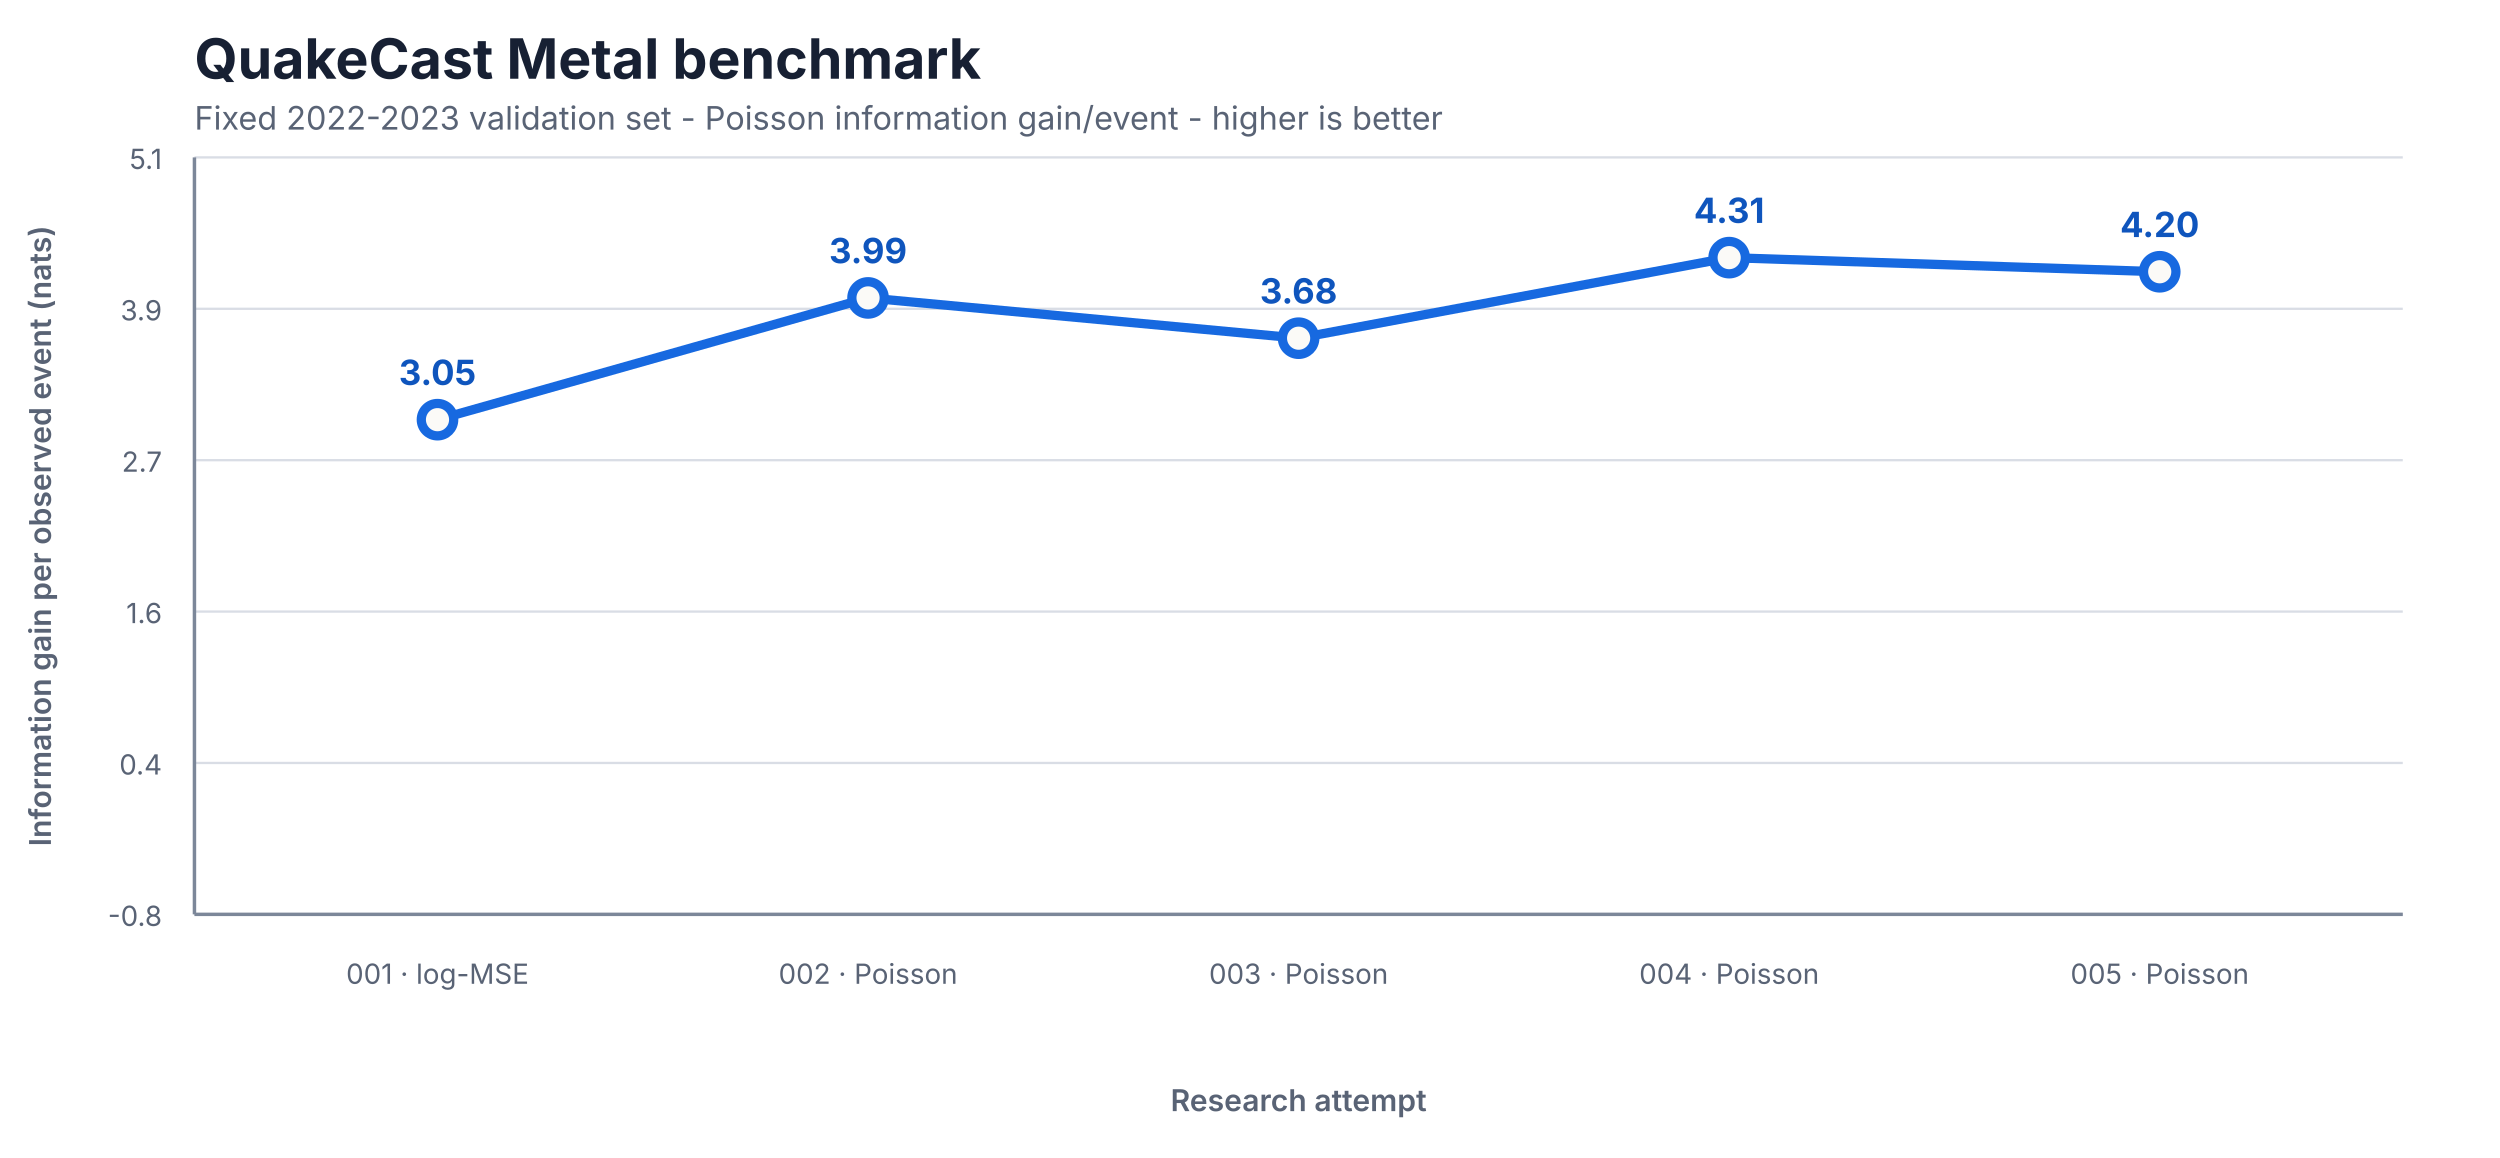
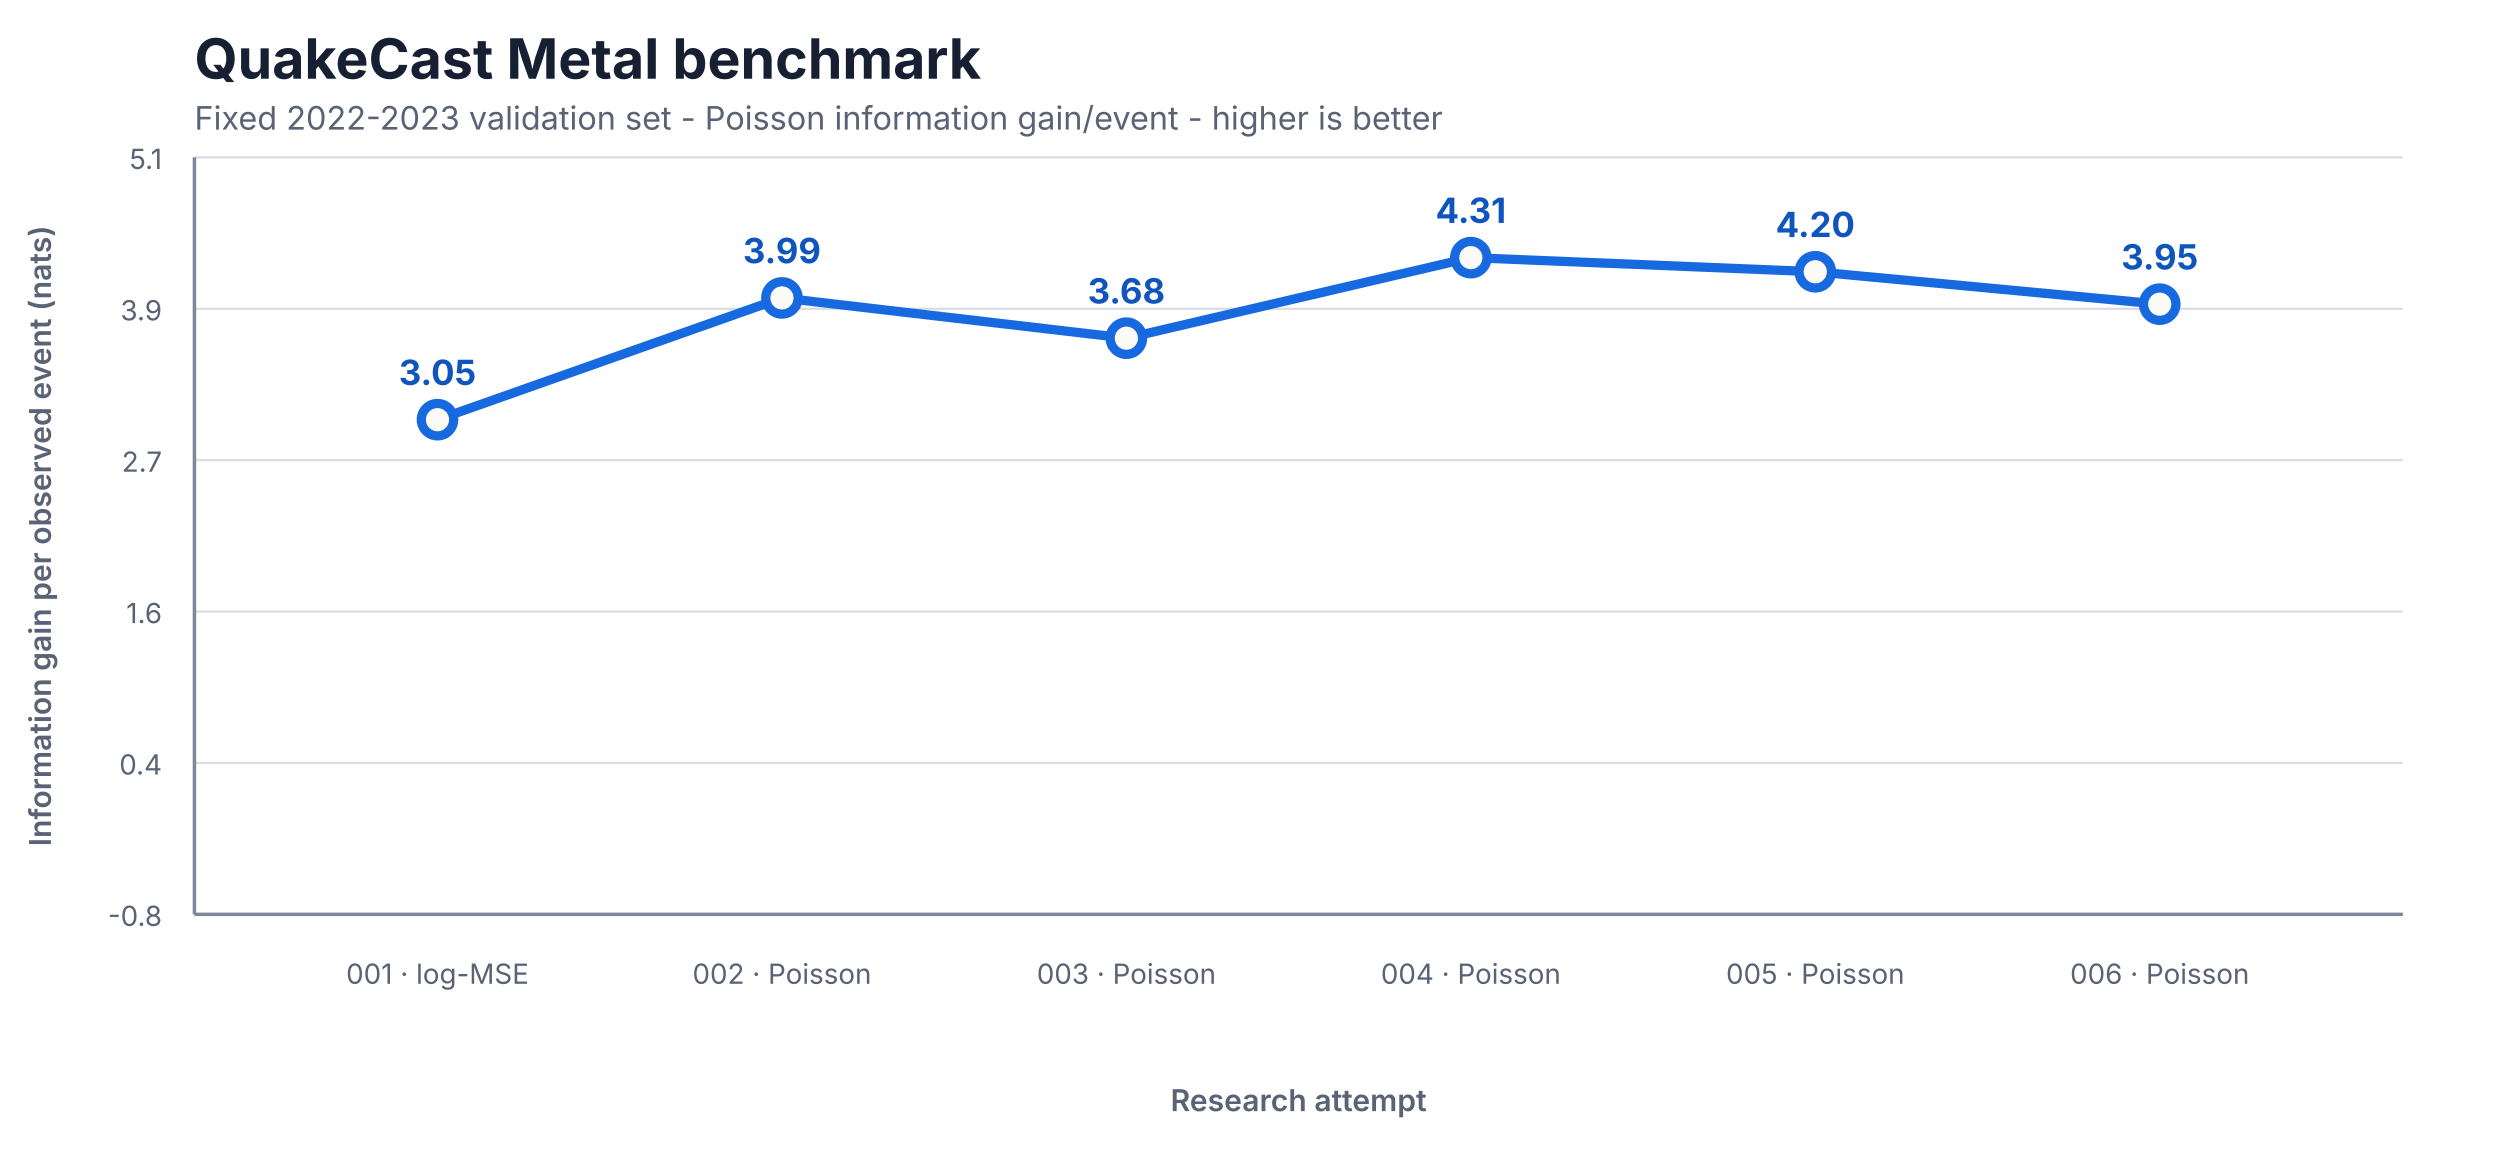
<svg xmlns="http://www.w3.org/2000/svg" width="1080" height="500" viewBox="0 0 1080 500" role="img" aria-labelledby="title desc">
  <style>
  :root { color-scheme: light dark; }
  svg { background: #fbfaf7; font-family: ui-sans-serif, -apple-system, BlinkMacSystemFont, "Segoe UI", sans-serif; }
  .title { fill: #172033; font-size: 24px; font-weight: 700; }
  .subtitle, .tick, .axis-label, .attempt, .empty { fill: #596375; }
  .subtitle { font-size: 14px; } .tick { font-size: 12px; } .axis-label { font-size: 13px; font-weight: 600; }
  .grid { stroke: #d9dde5; stroke-width: 1; } .axis { stroke: #7c8799; stroke-width: 1.5; }
  .series { fill: none; stroke: #1769e0; stroke-width: 4; stroke-linejoin: round; stroke-linecap: round; }
  .point { fill: #fbfaf7; stroke: #1769e0; stroke-width: 4; }
  .value { fill: #0f55bd; font-size: 15px; font-weight: 700; } .attempt { font-size: 12px; }
  @media (prefers-color-scheme: dark) {
    svg { background: #10141c; } .title { fill: #eef3fb; } .subtitle, .tick, .axis-label, .attempt, .empty { fill: #aeb8c7; }
    .grid { stroke: #2c3441; } .axis { stroke: #697588; } .series { stroke: #68a0ff; }
    .point { fill: #10141c; stroke: #68a0ff; } .value { fill: #8bb8ff; }
  }
</style>
  <text class="title" x="84" y="34">QuakeCast Metal benchmark</text>
  <text class="subtitle" x="84" y="56">Fixed 2022-2023 validation set - Poisson information gain/event - higher is better</text>
  <line class="grid" x1="84" y1="395.0" x2="1038" y2="395.0" />
  <text class="tick" x="70" y="400.0" text-anchor="end">-0.8</text>
  <line class="grid" x1="84" y1="329.6" x2="1038" y2="329.6" />
  <text class="tick" x="70" y="334.6" text-anchor="end">0.4</text>
  <line class="grid" x1="84" y1="264.2" x2="1038" y2="264.2" />
  <text class="tick" x="70" y="269.2" text-anchor="end">1.6</text>
  <line class="grid" x1="84" y1="198.8" x2="1038" y2="198.8" />
  <text class="tick" x="70" y="203.8" text-anchor="end">2.7</text>
  <line class="grid" x1="84" y1="133.4" x2="1038" y2="133.4" />
  <text class="tick" x="70" y="138.4" text-anchor="end">3.9</text>
  <line class="grid" x1="84" y1="68.0" x2="1038" y2="68.0" />
  <text class="tick" x="70" y="73.0" text-anchor="end">5.1</text>
  <line class="axis" x1="84" y1="68" x2="84" y2="395" />
  <line class="axis" x1="84" y1="395" x2="1038" y2="395" />
  <text class="axis-label" transform="translate(22 231.5) rotate(-90)" text-anchor="middle">Information gain per observed event (nats)</text>
  <text class="axis-label" x="561.0" y="480" text-anchor="middle">Research attempt</text>
-   <polyline class="series" points="189.0,181.3 375.0,128.7 561.0,146.1 747.0,111.3 933.0,117.4" />
+   <polyline class="series" points="189.0,181.3 337.8,128.7 486.6,146.1 635.4,111.3 784.2,117.4 933.0,131.4" />
  <circle class="point" cx="189.0" cy="181.3" r="7" />
  <text class="value" x="189.0" y="166.3" text-anchor="middle">3.05</text>
  <text class="attempt" x="189.0" y="425" text-anchor="middle">001 · log-MSE</text>
-   <circle class="point" cx="375.0" cy="128.7" r="7" />
-   <text class="value" x="375.0" y="113.7" text-anchor="middle">3.99</text>
-   <text class="attempt" x="375.0" y="425" text-anchor="middle">002 · Poisson</text>
-   <circle class="point" cx="561.0" cy="146.1" r="7" />
-   <text class="value" x="561.0" y="131.1" text-anchor="middle">3.68</text>
-   <text class="attempt" x="561.0" y="425" text-anchor="middle">003 · Poisson</text>
-   <circle class="point" cx="747.0" cy="111.3" r="7" />
-   <text class="value" x="747.0" y="96.3" text-anchor="middle">4.31</text>
-   <text class="attempt" x="747.0" y="425" text-anchor="middle">004 · Poisson</text>
-   <circle class="point" cx="933.0" cy="117.4" r="7" />
-   <text class="value" x="933.0" y="102.4" text-anchor="middle">4.20</text>
-   <text class="attempt" x="933.0" y="425" text-anchor="middle">005 · Poisson</text>
+   <circle class="point" cx="337.8" cy="128.7" r="7" />
+   <text class="value" x="337.8" y="113.7" text-anchor="middle">3.99</text>
+   <text class="attempt" x="337.8" y="425" text-anchor="middle">002 · Poisson</text>
+   <circle class="point" cx="486.6" cy="146.1" r="7" />
+   <text class="value" x="486.6" y="131.1" text-anchor="middle">3.68</text>
+   <text class="attempt" x="486.6" y="425" text-anchor="middle">003 · Poisson</text>
+   <circle class="point" cx="635.4" cy="111.3" r="7" />
+   <text class="value" x="635.4" y="96.3" text-anchor="middle">4.31</text>
+   <text class="attempt" x="635.4" y="425" text-anchor="middle">004 · Poisson</text>
+   <circle class="point" cx="784.2" cy="117.4" r="7" />
+   <text class="value" x="784.2" y="102.4" text-anchor="middle">4.20</text>
+   <text class="attempt" x="784.2" y="425" text-anchor="middle">005 · Poisson</text>
+   <circle class="point" cx="933.0" cy="131.4" r="7" />
+   <text class="value" x="933.0" y="116.4" text-anchor="middle">3.95</text>
+   <text class="attempt" x="933.0" y="425" text-anchor="middle">006 · Poisson</text>
</svg>
